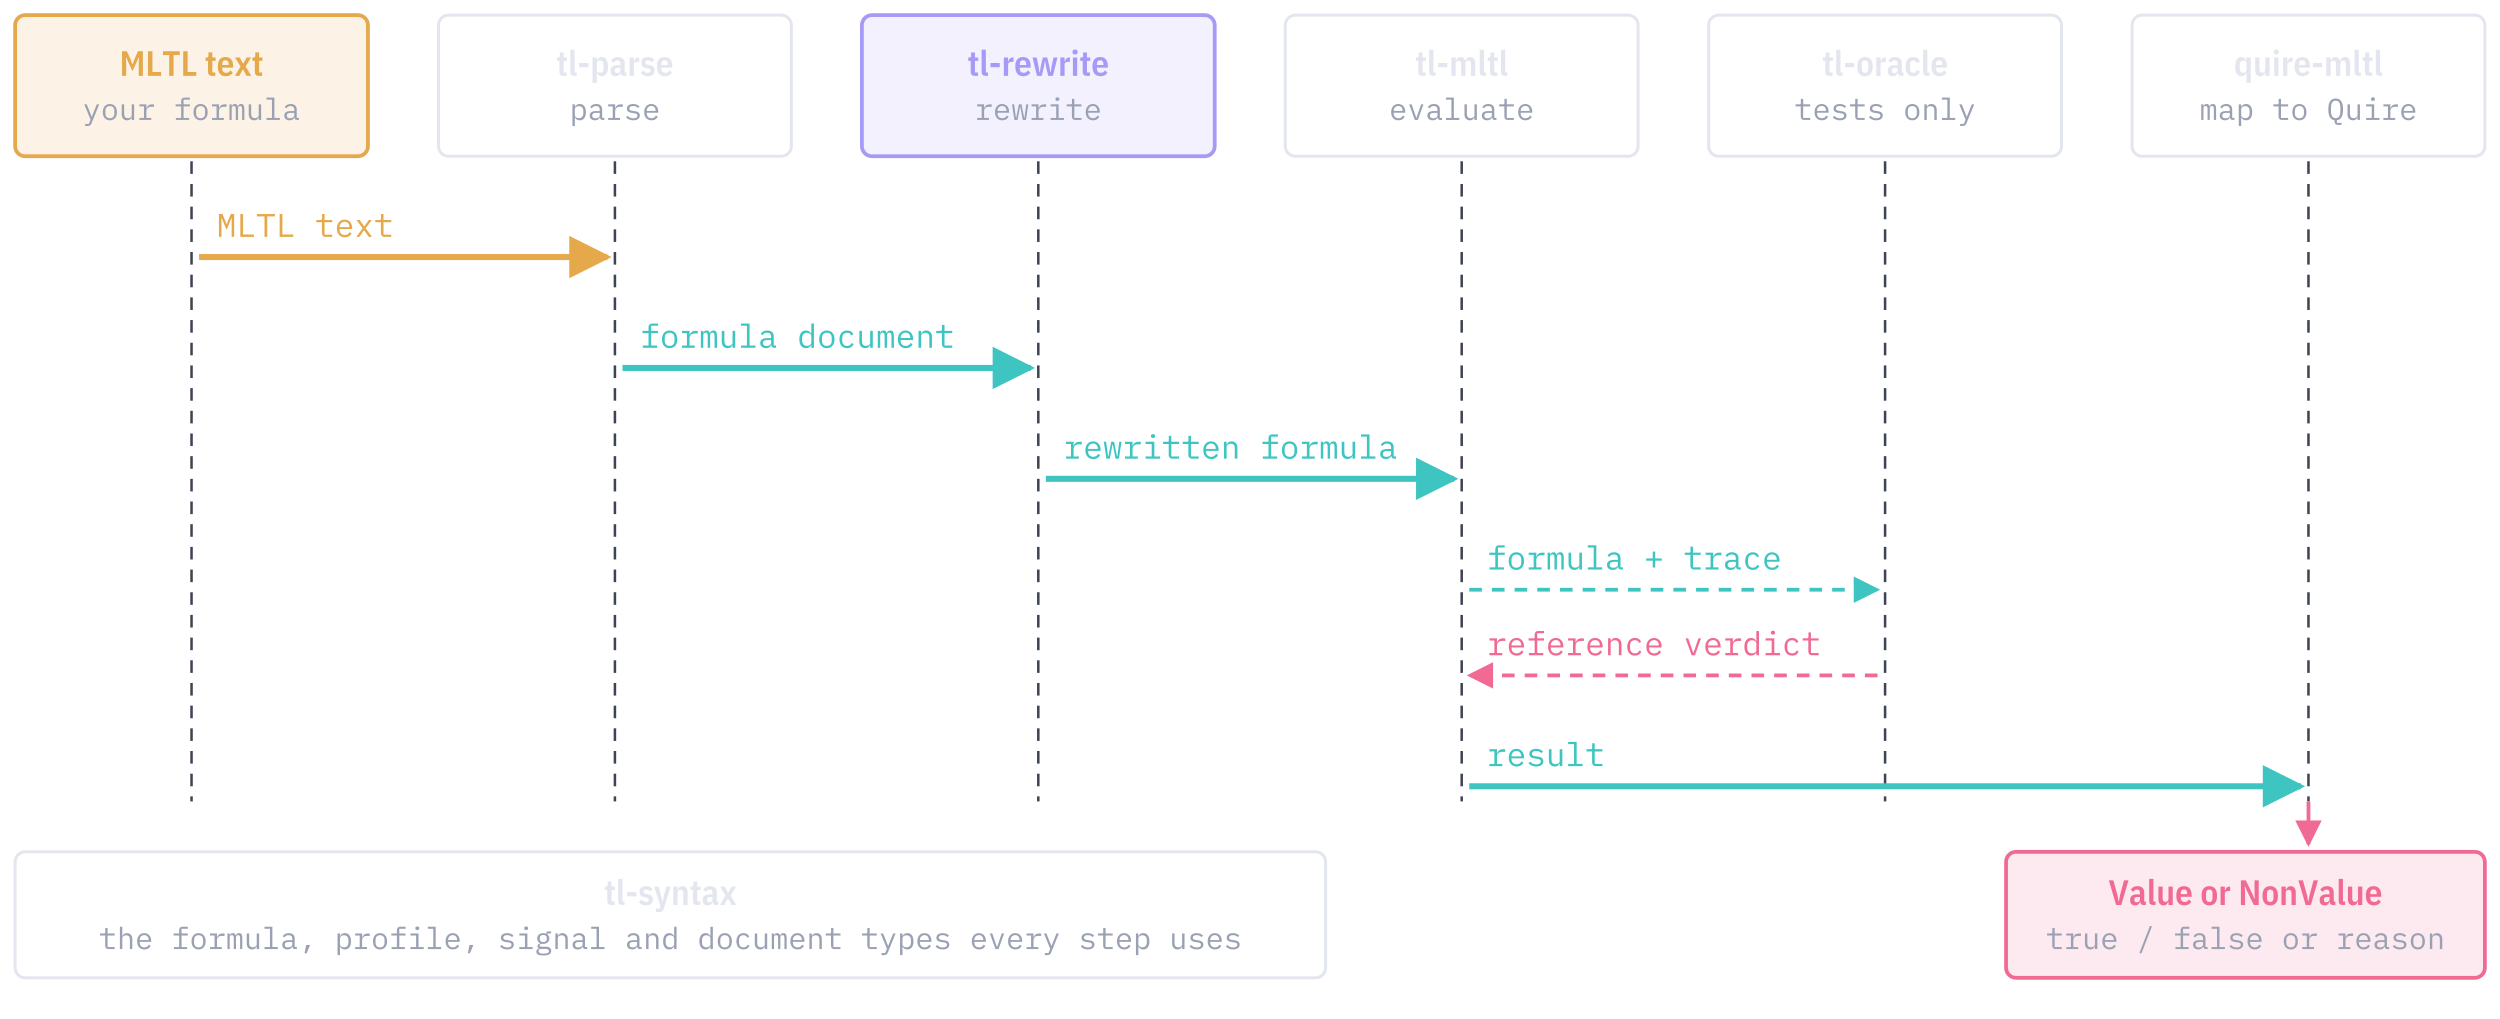
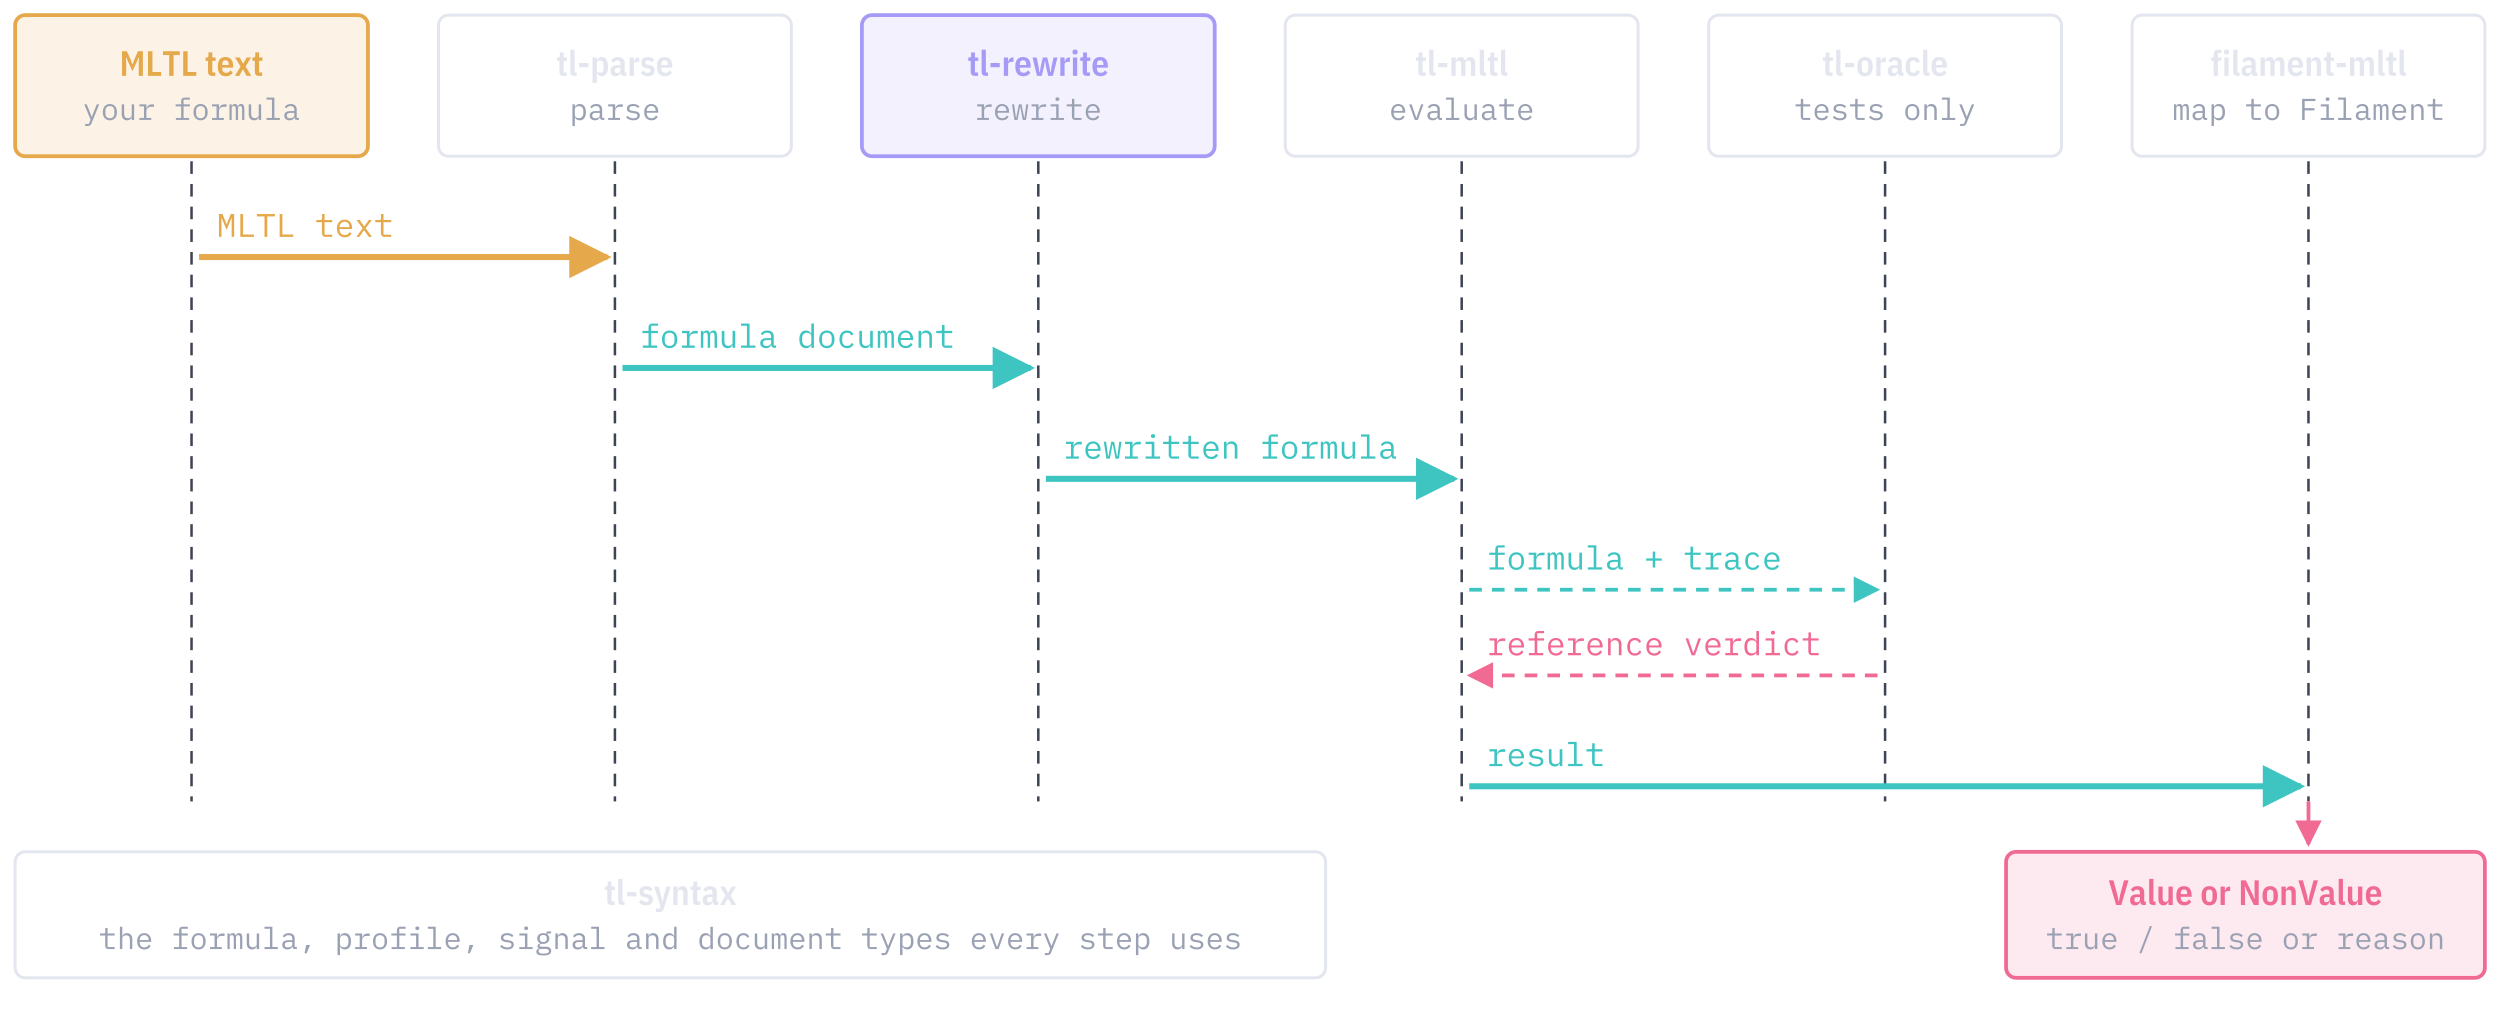
- <svg xmlns="http://www.w3.org/2000/svg" width="992" height="404" viewBox="-6 -6 992 404" role="img" aria-label="A formula moves from text to a Quire outcome. tl-parse turns MLTL text into a formula document, tl-rewrite returns a rewritten document, and tl-mltl evaluates it against a trace. In tests, tl-oracle evaluates the same formula and trace independently and the verdicts are compared. quire-mltl maps the result to a Boolean Value or a typed NonValue reason. All documents use the vocabulary of tl-syntax.">
+ <svg xmlns="http://www.w3.org/2000/svg" width="992" height="404" viewBox="-6 -6 992 404" role="img" aria-label="A formula moves from text to a Filament outcome. tl-parse turns MLTL text into a formula document, tl-rewrite returns a rewritten document, and tl-mltl evaluates it against a trace. In tests, tl-oracle evaluates the same formula and trace independently and the verdicts are compared. filament-mltl maps the result to a Boolean Value or a typed NonValue reason. All documents use the vocabulary of tl-syntax.">
  <defs>
+     <path id="mono_F" d="M90 0V698H530V625H174V390H500V317H174V0Z" />
    <path id="mono_L" d="M120 0V698H204V73H535V0Z" />
    <path id="mono_M" d="M455 350V571H447L300 212L153 571H145V350V0H68V698H176L299 390H305L428 698H532V0H455Z" />
-     <path id="mono_Q" d="M491 -164H374Q315 -164 288 -131Q260 -98 260 -46V-9Q207 -2 168 26Q130 53 105 98Q80 144 68 208Q56 271 56 349Q56 434 70 502Q84 569 114 615Q144 661 190 686Q236 710 300 710Q364 710 410 686Q456 661 486 615Q516 569 530 502Q544 434 544 349Q544 192 495 98Q446 5 340 -9V-96H491ZM300 61Q342 61 371 78Q400 94 419 124Q438 154 446 196Q455 239 455 292V406Q455 458 446 501Q438 544 419 574Q400 604 371 620Q342 637 300 637Q258 637 229 620Q200 604 181 574Q162 544 154 501Q145 458 145 406V292Q145 239 154 196Q162 154 181 124Q200 94 229 78Q258 61 300 61Z" />
    <path id="mono_T" d="M342 625V0H258V625H25V698H575V625Z" />
    <path id="mono_a" d="M495 0Q448 0 428 24Q408 48 403 84H398Q381 39 344 14Q306 -12 243 -12Q162 -12 114 30Q66 72 66 145Q66 217 118 256Q171 295 288 295H398V346Q398 403 366 432Q334 460 275 460Q223 460 190 440Q157 419 137 384L83 424Q93 444 110 463Q127 482 152 496Q177 511 209 520Q241 528 280 528Q371 528 424 482Q478 436 478 354V70H550V0ZM257 55Q288 55 314 62Q339 70 358 82Q377 95 388 112Q398 130 398 150V235H288Q216 235 183 215Q150 195 150 157V136Q150 96 178 76Q207 55 257 55Z" />
    <path id="mono_c" d="M318 -12Q262 -12 218 8Q175 27 145 62Q115 97 100 147Q84 197 84 258Q84 319 100 369Q116 419 146 454Q176 490 219 509Q262 528 317 528Q392 528 439 495Q486 462 508 409L444 375Q430 415 398 437Q365 459 317 459Q282 459 254 448Q227 436 208 415Q189 394 180 365Q170 336 170 302V214Q170 180 180 151Q189 122 208 101Q227 80 255 68Q283 57 319 57Q371 57 405 81Q439 105 459 147L516 108Q493 56 444 22Q396 -12 318 -12Z" />
    <path id="mono_comma" d="M257 136H386L271 -141H204Z" />
    <path id="mono_d" d="M425 84H421Q371 -12 262 -12Q167 -12 114 59Q60 130 60 258Q60 386 114 457Q167 528 262 528Q371 528 421 432H425V740H505V0H425ZM293 59Q320 59 344 66Q368 73 386 86Q404 100 414 120Q425 139 425 165V351Q425 377 414 396Q404 416 386 430Q368 443 344 450Q320 457 293 457Q223 457 184 414Q146 372 146 302V214Q146 144 184 102Q223 59 293 59Z" />
    <path id="mono_e" d="M309 -12Q253 -12 208 7Q164 26 132 62Q101 97 84 146Q67 196 67 257Q67 319 84 369Q102 419 133 454Q164 490 208 509Q251 528 304 528Q356 528 398 509Q441 490 471 456Q501 423 517 377Q533 331 533 276V238H151V214Q151 180 162 151Q173 122 194 101Q214 80 244 68Q273 57 309 57Q361 57 399 81Q437 105 457 147L516 107Q493 55 440 22Q386 -12 309 -12ZM304 462Q271 462 243 450Q215 438 194 417Q174 396 162 368Q151 339 151 305V298H447V309Q447 343 436 371Q426 399 408 420Q389 440 362 451Q336 462 304 462Z" />
    <path id="mono_f" d="M83 68H257V448H73V516H257V622Q257 674 284 707Q312 740 371 740H544V672H337V516H544V448H337V68H521V0H83Z" />
    <path id="mono_g" d="M561 -59Q561 -137 496 -174Q431 -212 301 -212Q176 -212 122 -179Q67 -146 67 -84Q67 -42 89 -19Q111 4 151 15V27Q129 38 117 55Q105 72 105 98Q105 138 132 158Q158 178 198 188V192Q150 213 124 254Q97 295 97 350Q97 389 111 422Q125 455 152 478Q178 502 215 515Q252 528 297 528Q355 528 399 507V516Q399 546 413 566Q427 586 461 586H556V516H440V481Q468 457 483 424Q498 391 498 350Q498 311 484 278Q469 245 443 222Q417 198 380 185Q342 172 297 172Q284 172 272 173Q260 174 248 176Q236 174 223 170Q210 165 199 158Q188 150 181 140Q174 130 174 117Q174 94 197 86Q220 79 257 79H371Q471 79 516 42Q561 4 561 -59ZM486 -63Q486 -32 461 -14Q436 5 374 5H195Q143 -16 143 -65Q143 -99 170 -124Q197 -148 260 -148H338Q408 -148 447 -126Q486 -105 486 -63ZM297 234Q357 234 386 262Q414 290 414 336V365Q414 411 386 438Q357 466 297 466Q237 466 209 438Q181 411 181 365V336Q181 290 209 262Q237 234 297 234Z" />
    <path id="mono_h" d="M98 740H178V432H182Q190 451 202 468Q214 486 232 499Q249 512 273 520Q297 528 329 528Q410 528 459 476Q508 425 508 331V0H428V317Q428 388 397 422Q366 457 306 457Q282 457 259 451Q236 445 218 433Q200 421 189 402Q178 383 178 358V0H98Z" />
    <path id="mono_i" d="M332 630Q297 630 283 644Q269 659 269 681V697Q269 719 283 734Q297 748 332 748Q367 748 381 734Q395 719 395 697V681Q395 659 381 644Q367 630 332 630ZM106 68H292V448H106V516H372V68H546V0H106Z" />
    <path id="mono_l" d="M80 68H260V672H80V740H340V68H520V0H80Z" />
    <path id="mono_m" d="M54 0V516H128V456H132Q144 486 166 507Q188 528 231 528Q276 528 298 506Q320 483 325 447H328Q342 482 368 505Q394 528 440 528Q503 528 524 484Q546 440 546 358V0H472V345Q472 411 458 436Q445 462 409 462Q377 462 357 442Q337 421 337 379V0H263V345Q263 411 250 436Q236 462 201 462Q169 462 148 442Q128 421 128 379V0Z" />
    <path id="mono_n" d="M98 0V516H178V432H182Q190 451 202 468Q214 486 232 499Q249 512 273 520Q297 528 329 528Q410 528 459 476Q508 425 508 331V0H428V317Q428 388 397 422Q366 457 306 457Q282 457 259 451Q236 445 218 433Q200 421 189 402Q178 383 178 358V0Z" />
    <path id="mono_o" d="M300 -12Q246 -12 202 7Q159 26 128 62Q98 97 82 146Q66 196 66 258Q66 319 82 369Q98 419 128 454Q159 490 202 509Q246 528 300 528Q354 528 398 509Q441 490 472 454Q502 419 518 369Q534 319 534 258Q534 196 518 146Q502 97 472 62Q441 26 398 7Q354 -12 300 -12ZM300 57Q367 57 408 97Q449 137 449 221V295Q449 379 408 419Q367 459 300 459Q233 459 192 419Q151 379 151 295V221Q151 137 192 97Q233 57 300 57Z" />
    <path id="mono_p" d="M95 516H175V432H179Q229 528 338 528Q433 528 486 457Q540 386 540 258Q540 130 486 59Q433 -12 338 -12Q229 -12 179 84H175V-200H95ZM307 59Q377 59 416 102Q454 144 454 214V302Q454 372 416 414Q377 457 307 457Q280 457 256 450Q232 443 214 430Q196 416 186 396Q175 377 175 351V165Q175 139 186 120Q196 100 214 86Q232 73 256 66Q280 59 307 59Z" />
    <path id="mono_plus" d="M262 62V271H62V339H262V548H338V339H538V271H338V62Z" />
    <path id="mono_r" d="M77 68H228V448H77V516H308V386H313Q329 447 374 482Q418 516 487 516H559V436H462Q393 436 350 396Q308 356 308 291V68H469V0H77Z" />
    <path id="mono_s" d="M306 -12Q225 -12 166 16Q108 43 67 89L121 136Q158 97 202 76Q246 55 308 55Q368 55 406 76Q445 98 445 144Q445 164 438 178Q430 191 417 199Q404 207 388 212Q372 216 354 219L273 231Q246 235 214 242Q183 249 157 264Q131 280 114 306Q96 332 96 374Q96 413 112 442Q127 470 155 490Q183 509 221 518Q259 528 304 528Q374 528 426 506Q477 484 514 445L462 396Q453 407 440 418Q426 430 406 440Q387 449 361 455Q335 461 301 461Q240 461 208 440Q175 419 175 379Q175 359 182 346Q190 332 203 324Q216 316 232 312Q249 307 266 304L347 292Q375 288 406 281Q437 274 463 258Q489 243 506 217Q524 191 524 149Q524 72 464 30Q405 -12 306 -12Z" />
    <path id="mono_slash" d="M90 -138 438 760H510L162 -138Z" />
    <path id="mono_t" d="M325 0Q266 0 238 33Q211 66 211 118V448H39V516H167Q193 516 204 526Q214 537 214 563V698H291V516H526V448H291V68H526V0Z" />
    <path id="mono_u" d="M422 84H418Q410 65 398 48Q386 30 368 17Q351 4 327 -4Q303 -12 271 -12Q190 -12 141 40Q92 91 92 185V516H172V199Q172 128 203 94Q234 59 294 59Q318 59 341 65Q364 71 382 83Q400 95 411 114Q422 132 422 158V516H502V0H422Z" />
    <path id="mono_v" d="M249 0 64 516H145L219 300L299 67H303L383 300L457 516H536L351 0Z" />
    <path id="mono_w" d="M30 516H101L160 70H169L257 516H345L433 70H442L501 516H570L491 0H387L305 432H297L213 0H109Z" />
    <path id="mono_x" d="M61 0 253 262 66 516H162L240 407L302 321H306L366 407L443 516H535L346 263L540 0H444L357 121L298 203H294L237 121L153 0Z" />
    <path id="mono_y" d="M467 516H547L291 -113Q282 -135 271 -152Q260 -168 245 -178Q230 -189 209 -194Q188 -200 159 -200H83V-132H203L261 10L53 516H135L222 300L299 104H303L380 300Z" />
    <path id="title_L" d="M73 0V698H198V109H443V0Z" />
    <path id="title_M" d="M546 398 554 516H540L494 402L368 133L243 402L197 515H183L191 398V0H73V698H210L314 471L365 328H374L425 471L527 698H664V0H546Z" />
    <path id="title_N" d="M246 397 197 518H183L191 393V0H73V698H212L405 301L454 180H468L460 305V698H578V0H439Z" />
    <path id="title_T" d="M324 589V0H199V589H24V698H500V589Z" />
    <path id="title_V" d="M219 0 14 698H143L261 266L287 112H301L327 266L444 698H569L367 0Z" />
    <path id="title_a" d="M406 0Q325 0 321 89H309Q299 41 264 14Q229 -12 177 -12Q105 -12 69 28Q33 68 33 140Q33 222 84 262Q135 302 231 302H312V347Q312 393 292 415Q273 437 228 437Q191 437 166 420Q141 402 122 370L51 434Q80 479 124 506Q169 534 238 534Q433 534 433 350V97H479V0ZM223 77Q260 77 286 98Q312 120 312 158V227H239Q155 227 155 162V140Q155 107 173 92Q191 77 223 77Z" />
    <path id="title_c" d="M251 -12Q145 -12 90 54Q34 120 34 261Q34 402 90 468Q145 534 251 534Q328 534 374 499Q419 464 439 403L340 359Q332 397 312 416Q291 436 251 436Q161 436 161 328V194Q161 86 251 86Q293 86 315 106Q337 126 348 168L442 123Q396 -12 251 -12Z" />
    <path id="title_e" d="M263 -12Q212 -12 170 4Q127 21 97 54Q67 88 50 140Q34 191 34 261Q34 402 90 468Q147 534 252 534Q357 534 414 468Q470 402 470 261V232H161V198Q161 146 190 116Q219 86 270 86Q313 86 342 104Q372 123 393 158L459 89Q430 43 381 16Q332 -12 263 -12ZM252 441Q161 441 161 333V307H343V333Q343 441 252 441Z" />
+     <path id="title_f" d="M91 425H22V522H91V603Q91 674 122 707Q154 740 220 740H308V643H212V522H308V425H212V0H91Z" />
    <path id="title_hyphen" d="M50 245V365H312V245Z" />
    <path id="title_i" d="M126 604Q88 604 71 620Q54 637 54 665V685Q54 713 71 730Q88 746 126 746Q164 746 181 730Q198 713 198 685V665Q198 637 181 620Q164 604 126 604ZM66 522H187V0H66Z" />
    <path id="title_l" d="M184 0Q121 0 94 28Q66 56 66 116V740H187V97H247V0Z" />
    <path id="title_m" d="M66 0V522H187V435H201Q232 534 324 534Q422 534 451 431H463Q480 484 516 509Q551 534 602 534Q668 534 705 486Q742 439 742 351V0H621V330Q621 432 548 432Q513 432 488 410Q464 389 464 350V0H343V330Q343 384 325 408Q307 432 271 432Q236 432 212 410Q187 389 187 350V0Z" />
    <path id="title_n" d="M66 0V522H187V435H201Q232 534 326 534Q396 534 434 486Q472 439 472 351V0H351V330Q351 432 275 432Q238 432 212 410Q187 389 187 350V0Z" />
    <path id="title_o" d="M253 -12Q149 -12 92 54Q34 120 34 261Q34 402 92 468Q149 534 253 534Q357 534 414 468Q472 402 472 261Q472 120 414 54Q357 -12 253 -12ZM253 86Q345 86 345 194V328Q345 436 253 436Q161 436 161 328V194Q161 86 253 86Z" />
    <path id="title_p" d="M66 522H187V436H201Q212 480 246 507Q279 534 324 534Q416 534 460 464Q504 395 504 261Q504 127 460 58Q416 -12 324 -12Q279 -12 246 15Q212 42 201 86H187V-200H66ZM278 88Q325 88 351 117Q377 146 377 199V323Q377 376 351 405Q325 434 278 434Q237 434 212 414Q187 393 187 356V166Q187 129 212 108Q237 88 278 88Z" />
-     <path id="title_q" d="M357 86H343Q332 42 298 15Q265 -12 220 -12Q128 -12 84 58Q40 127 40 261Q40 395 84 464Q128 534 220 534Q265 534 298 507Q332 480 343 436H357V522H478V-200H357ZM266 88Q307 88 332 108Q357 129 357 166V356Q357 393 332 414Q307 434 266 434Q219 434 193 405Q167 376 167 323V199Q167 146 193 117Q219 88 266 88Z" />
    <path id="title_r" d="M66 0V522H187V415H201Q210 467 238 494Q267 522 313 522H339V398H299Q242 398 214 380Q187 362 187 317V0Z" />
    <path id="title_s" d="M224 -12Q159 -12 110 12Q61 35 24 82L98 154Q123 119 154 101Q185 83 226 83Q302 83 302 147Q302 172 290 186Q277 201 247 206L198 215Q116 230 79 266Q42 302 42 371Q42 453 90 494Q138 534 226 534Q287 534 332 514Q376 494 409 455L338 384Q318 409 290 424Q261 439 226 439Q156 439 156 376Q156 350 170 336Q184 323 214 318L264 309Q346 294 382 258Q417 223 417 159Q417 78 367 33Q317 -12 224 -12Z" />
    <path id="title_t" d="M210 0Q147 0 119 28Q91 56 91 117V425H22V522H58Q84 522 94 534Q103 546 103 572V664H212V522H306V425H212V97H298V0Z" />
    <path id="title_u" d="M346 88H332Q302 -12 205 -12Q135 -12 98 36Q60 83 60 172V522H181V192Q181 89 257 89Q294 89 320 111Q346 133 346 172V522H467V0H346Z" />
    <path id="title_w" d="M16 522H135L186 278L211 110H223L253 278L311 522H433L492 278L522 110H534L559 278L612 522H724L597 0H461L400 254L377 409H364L340 254L279 0H143Z" />
    <path id="title_x" d="M15 0 173 267 17 522H149L242 354H255L348 522H472L318 264L478 0H345L249 176H236L138 0Z" />
    <path id="title_y" d="M353 522H474L275 -109Q258 -162 227 -181Q196 -200 140 -200H58V-103H161L182 -29L8 522H131L209 240L237 103H249L277 241Z" />
    <marker id="ah-code" viewBox="0 0 10 10" refX="9" refY="5" markerWidth="7" markerHeight="7" orient="auto-start-reverse">
      <path d="M0,0 L10,5 L0,10 z" fill="#e5a94b" />
    </marker>
    <marker id="ah-evidence" viewBox="0 0 10 10" refX="9" refY="5" markerWidth="7" markerHeight="7" orient="auto-start-reverse">
      <path d="M0,0 L10,5 L0,10 z" fill="#f06a93" />
    </marker>
    <marker id="ah-model" viewBox="0 0 10 10" refX="9" refY="5" markerWidth="7" markerHeight="7" orient="auto-start-reverse">
      <path d="M0,0 L10,5 L0,10 z" fill="#3ec5c1" />
    </marker>
  </defs>
  <rect x="0" y="0" width="140" height="56" rx="4" stroke="#e5a94b" stroke-width="1.5" fill="#e5a94b" fill-opacity="0.14" />
  <g fill="#e5a94b" transform="translate(41.4,24.1) scale(0.014,-0.014)">
    <use href="#title_M" x="0" />
    <use href="#title_L" x="737" />
    <use href="#title_T" x="1210" />
    <use href="#title_L" x="1734" />
    <use href="#title_t" x="2419" />
    <use href="#title_e" x="2753" />
    <use href="#title_x" x="3258" />
    <use href="#title_t" x="3746" />
  </g>
  <g fill="#9aa1b3" transform="translate(26.8,41.6) scale(0.012,-0.012)">
    <use href="#mono_y" x="0" />
    <use href="#mono_o" x="600" />
    <use href="#mono_u" x="1200" />
    <use href="#mono_r" x="1800" />
    <use href="#mono_f" x="3000" />
    <use href="#mono_o" x="3600" />
    <use href="#mono_r" x="4200" />
    <use href="#mono_m" x="4800" />
    <use href="#mono_u" x="5400" />
    <use href="#mono_l" x="6000" />
    <use href="#mono_a" x="6600" />
  </g>
  <path d="M70,58 L70,312" fill="none" stroke="#3d4453" stroke-width="1.0" stroke-dasharray="5 4" />
  <rect x="168" y="0" width="140" height="56" rx="4" stroke="#e3e6ee" stroke-width="1.2" fill="none" />
  <g fill="#e3e6ee" transform="translate(214.7,24.1) scale(0.014,-0.014)">
    <use href="#title_t" x="0" />
    <use href="#title_l" x="334" />
    <use href="#title_hyphen" x="602" />
    <use href="#title_p" x="964" />
    <use href="#title_a" x="1508" />
    <use href="#title_r" x="2015" />
    <use href="#title_s" x="2372" />
    <use href="#title_e" x="2821" />
  </g>
  <g fill="#9aa1b3" transform="translate(220,41.6) scale(0.012,-0.012)">
    <use href="#mono_p" x="0" />
    <use href="#mono_a" x="600" />
    <use href="#mono_r" x="1200" />
    <use href="#mono_s" x="1800" />
    <use href="#mono_e" x="2400" />
  </g>
  <path d="M238,58 L238,312" fill="none" stroke="#3d4453" stroke-width="1.0" stroke-dasharray="5 4" />
  <rect x="336" y="0" width="140" height="56" rx="4" stroke="#a59bf7" stroke-width="1.5" fill="#a59bf7" fill-opacity="0.14" />
  <g fill="#a59bf7" transform="translate(377.9,24.1) scale(0.014,-0.014)">
    <use href="#title_t" x="0" />
    <use href="#title_l" x="334" />
    <use href="#title_hyphen" x="602" />
    <use href="#title_r" x="964" />
    <use href="#title_e" x="1321" />
    <use href="#title_w" x="1826" />
    <use href="#title_r" x="2565" />
    <use href="#title_i" x="2922" />
    <use href="#title_t" x="3174" />
    <use href="#title_e" x="3508" />
  </g>
  <g fill="#9aa1b3" transform="translate(380.8,41.6) scale(0.012,-0.012)">
    <use href="#mono_r" x="0" />
    <use href="#mono_e" x="600" />
    <use href="#mono_w" x="1200" />
    <use href="#mono_r" x="1800" />
    <use href="#mono_i" x="2400" />
    <use href="#mono_t" x="3000" />
    <use href="#mono_e" x="3600" />
  </g>
  <path d="M406,58 L406,312" fill="none" stroke="#3d4453" stroke-width="1.0" stroke-dasharray="5 4" />
  <rect x="504" y="0" width="140" height="56" rx="4" stroke="#e3e6ee" stroke-width="1.2" fill="none" />
  <g fill="#e3e6ee" transform="translate(555.5,24.1) scale(0.014,-0.014)">
    <use href="#title_t" x="0" />
    <use href="#title_l" x="334" />
    <use href="#title_hyphen" x="602" />
    <use href="#title_m" x="964" />
    <use href="#title_l" x="1766" />
    <use href="#title_t" x="2034" />
    <use href="#title_l" x="2368" />
  </g>
  <g fill="#9aa1b3" transform="translate(545.2,41.6) scale(0.012,-0.012)">
    <use href="#mono_e" x="0" />
    <use href="#mono_v" x="600" />
    <use href="#mono_a" x="1200" />
    <use href="#mono_l" x="1800" />
    <use href="#mono_u" x="2400" />
    <use href="#mono_a" x="3000" />
    <use href="#mono_t" x="3600" />
    <use href="#mono_e" x="4200" />
  </g>
  <path d="M574,58 L574,312" fill="none" stroke="#3d4453" stroke-width="1.0" stroke-dasharray="5 4" />
  <rect x="672" y="0" width="140" height="56" rx="4" stroke="#e3e6ee" stroke-width="1.2" fill="none" />
  <g fill="#e3e6ee" transform="translate(717,24.1) scale(0.014,-0.014)">
    <use href="#title_t" x="0" />
    <use href="#title_l" x="334" />
    <use href="#title_hyphen" x="602" />
    <use href="#title_o" x="964" />
    <use href="#title_r" x="1470" />
    <use href="#title_a" x="1827" />
    <use href="#title_c" x="2334" />
    <use href="#title_l" x="2798" />
    <use href="#title_e" x="3066" />
  </g>
  <g fill="#9aa1b3" transform="translate(706,41.6) scale(0.012,-0.012)">
    <use href="#mono_t" x="0" />
    <use href="#mono_e" x="600" />
    <use href="#mono_s" x="1200" />
    <use href="#mono_t" x="1800" />
    <use href="#mono_s" x="2400" />
    <use href="#mono_o" x="3600" />
    <use href="#mono_n" x="4200" />
    <use href="#mono_l" x="4800" />
    <use href="#mono_y" x="5400" />
  </g>
  <path d="M742,58 L742,312" fill="none" stroke="#3d4453" stroke-width="1.0" stroke-dasharray="5 4" />
  <rect x="840" y="0" width="140" height="56" rx="4" stroke="#e3e6ee" stroke-width="1.2" fill="none" />
-   <g fill="#e3e6ee" transform="translate(880.4,24.1) scale(0.014,-0.014)">
-     <use href="#title_q" x="0" />
-     <use href="#title_u" x="544" />
-     <use href="#title_i" x="1077" />
-     <use href="#title_r" x="1329" />
-     <use href="#title_e" x="1686" />
-     <use href="#title_hyphen" x="2191" />
-     <use href="#title_m" x="2553" />
-     <use href="#title_l" x="3355" />
-     <use href="#title_t" x="3623" />
-     <use href="#title_l" x="3957" />
-   </g>
-   <g fill="#9aa1b3" transform="translate(866.8,41.6) scale(0.012,-0.012)">
+   <g fill="#e3e6ee" transform="translate(871.1,24.1) scale(0.014,-0.014)">
+     <use href="#title_f" x="0" />
+     <use href="#title_i" x="328" />
+     <use href="#title_l" x="580" />
+     <use href="#title_a" x="848" />
+     <use href="#title_m" x="1355" />
+     <use href="#title_e" x="2157" />
+     <use href="#title_n" x="2662" />
+     <use href="#title_t" x="3194" />
+     <use href="#title_hyphen" x="3528" />
+     <use href="#title_m" x="3890" />
+     <use href="#title_l" x="4692" />
+     <use href="#title_t" x="4960" />
+     <use href="#title_l" x="5294" />
+   </g>
+   <g fill="#9aa1b3" transform="translate(856,41.6) scale(0.012,-0.012)">
    <use href="#mono_m" x="0" />
    <use href="#mono_a" x="600" />
    <use href="#mono_p" x="1200" />
    <use href="#mono_t" x="2400" />
    <use href="#mono_o" x="3000" />
-     <use href="#mono_Q" x="4200" />
-     <use href="#mono_u" x="4800" />
-     <use href="#mono_i" x="5400" />
-     <use href="#mono_r" x="6000" />
-     <use href="#mono_e" x="6600" />
+     <use href="#mono_F" x="4200" />
+     <use href="#mono_i" x="4800" />
+     <use href="#mono_l" x="5400" />
+     <use href="#mono_a" x="6000" />
+     <use href="#mono_m" x="6600" />
+     <use href="#mono_e" x="7200" />
+     <use href="#mono_n" x="7800" />
+     <use href="#mono_t" x="8400" />
  </g>
  <path d="M910,58 L910,312" fill="none" stroke="#3d4453" stroke-width="1.0" stroke-dasharray="5 4" />
  <path d="M73,96 L235,96" fill="none" stroke="#e5a94b" stroke-width="2.4" marker-end="url(#ah-code)" />
  <g fill="#e5a94b" transform="translate(80,88) scale(0.013,-0.013)">
    <use href="#mono_M" x="0" />
    <use href="#mono_L" x="600" />
    <use href="#mono_T" x="1200" />
    <use href="#mono_L" x="1800" />
    <use href="#mono_t" x="3000" />
    <use href="#mono_e" x="3600" />
    <use href="#mono_x" x="4200" />
    <use href="#mono_t" x="4800" />
  </g>
  <path d="M241,140 L403,140" fill="none" stroke="#3ec5c1" stroke-width="2.4" marker-end="url(#ah-model)" />
  <g fill="#3ec5c1" transform="translate(248,132) scale(0.013,-0.013)">
    <use href="#mono_f" x="0" />
    <use href="#mono_o" x="600" />
    <use href="#mono_r" x="1200" />
    <use href="#mono_m" x="1800" />
    <use href="#mono_u" x="2400" />
    <use href="#mono_l" x="3000" />
    <use href="#mono_a" x="3600" />
    <use href="#mono_d" x="4800" />
    <use href="#mono_o" x="5400" />
    <use href="#mono_c" x="6000" />
    <use href="#mono_u" x="6600" />
    <use href="#mono_m" x="7200" />
    <use href="#mono_e" x="7800" />
    <use href="#mono_n" x="8400" />
    <use href="#mono_t" x="9000" />
  </g>
  <path d="M409,184 L571,184" fill="none" stroke="#3ec5c1" stroke-width="2.4" marker-end="url(#ah-model)" />
  <g fill="#3ec5c1" transform="translate(416,176) scale(0.013,-0.013)">
    <use href="#mono_r" x="0" />
    <use href="#mono_e" x="600" />
    <use href="#mono_w" x="1200" />
    <use href="#mono_r" x="1800" />
    <use href="#mono_i" x="2400" />
    <use href="#mono_t" x="3000" />
    <use href="#mono_t" x="3600" />
    <use href="#mono_e" x="4200" />
    <use href="#mono_n" x="4800" />
    <use href="#mono_f" x="6000" />
    <use href="#mono_o" x="6600" />
    <use href="#mono_r" x="7200" />
    <use href="#mono_m" x="7800" />
    <use href="#mono_u" x="8400" />
    <use href="#mono_l" x="9000" />
    <use href="#mono_a" x="9600" />
  </g>
  <path d="M577,228 L739,228" fill="none" stroke="#3ec5c1" stroke-width="1.5" stroke-dasharray="5 4" marker-end="url(#ah-model)" />
  <g fill="#3ec5c1" transform="translate(584,220) scale(0.013,-0.013)">
    <use href="#mono_f" x="0" />
    <use href="#mono_o" x="600" />
    <use href="#mono_r" x="1200" />
    <use href="#mono_m" x="1800" />
    <use href="#mono_u" x="2400" />
    <use href="#mono_l" x="3000" />
    <use href="#mono_a" x="3600" />
    <use href="#mono_plus" x="4800" />
    <use href="#mono_t" x="6000" />
    <use href="#mono_r" x="6600" />
    <use href="#mono_a" x="7200" />
    <use href="#mono_c" x="7800" />
    <use href="#mono_e" x="8400" />
  </g>
  <path d="M739,262 L577,262" fill="none" stroke="#f06a93" stroke-width="1.5" stroke-dasharray="5 4" marker-end="url(#ah-evidence)" />
  <g fill="#f06a93" transform="translate(584,254) scale(0.013,-0.013)">
    <use href="#mono_r" x="0" />
    <use href="#mono_e" x="600" />
    <use href="#mono_f" x="1200" />
    <use href="#mono_e" x="1800" />
    <use href="#mono_r" x="2400" />
    <use href="#mono_e" x="3000" />
    <use href="#mono_n" x="3600" />
    <use href="#mono_c" x="4200" />
    <use href="#mono_e" x="4800" />
    <use href="#mono_v" x="6000" />
    <use href="#mono_e" x="6600" />
    <use href="#mono_r" x="7200" />
    <use href="#mono_d" x="7800" />
    <use href="#mono_i" x="8400" />
    <use href="#mono_c" x="9000" />
    <use href="#mono_t" x="9600" />
  </g>
  <path d="M577,306 L907,306" fill="none" stroke="#3ec5c1" stroke-width="2.4" marker-end="url(#ah-model)" />
  <g fill="#3ec5c1" transform="translate(584,298) scale(0.013,-0.013)">
    <use href="#mono_r" x="0" />
    <use href="#mono_e" x="600" />
    <use href="#mono_s" x="1200" />
    <use href="#mono_u" x="1800" />
    <use href="#mono_l" x="2400" />
    <use href="#mono_t" x="3000" />
  </g>
  <rect x="790" y="332" width="190" height="50" rx="4" stroke="#f06a93" stroke-width="1.5" fill="#f06a93" fill-opacity="0.14" />
  <g fill="#f06a93" transform="translate(830.6,353.1) scale(0.014,-0.014)">
    <use href="#title_V" x="0" />
    <use href="#title_a" x="583" />
    <use href="#title_l" x="1090" />
    <use href="#title_u" x="1358" />
    <use href="#title_e" x="1891" />
    <use href="#title_o" x="2608" />
    <use href="#title_r" x="3114" />
    <use href="#title_N" x="3683" />
    <use href="#title_o" x="4334" />
    <use href="#title_n" x="4840" />
    <use href="#title_V" x="5372" />
    <use href="#title_a" x="5955" />
    <use href="#title_l" x="6462" />
    <use href="#title_u" x="6730" />
    <use href="#title_e" x="7263" />
  </g>
  <g fill="#9aa1b3" transform="translate(805.8,370.6) scale(0.012,-0.012)">
    <use href="#mono_t" x="0" />
    <use href="#mono_r" x="600" />
    <use href="#mono_u" x="1200" />
    <use href="#mono_e" x="1800" />
    <use href="#mono_slash" x="3000" />
    <use href="#mono_f" x="4200" />
    <use href="#mono_a" x="4800" />
    <use href="#mono_l" x="5400" />
    <use href="#mono_s" x="6000" />
    <use href="#mono_e" x="6600" />
    <use href="#mono_o" x="7800" />
    <use href="#mono_r" x="8400" />
    <use href="#mono_r" x="9600" />
    <use href="#mono_e" x="10200" />
    <use href="#mono_a" x="10800" />
    <use href="#mono_s" x="11400" />
    <use href="#mono_o" x="12000" />
    <use href="#mono_n" x="12600" />
  </g>
  <path d="M910,312 L910,329" fill="none" stroke="#f06a93" stroke-width="1.5" marker-end="url(#ah-evidence)" />
  <rect x="0" y="332" width="520" height="50" rx="4" stroke="#e3e6ee" stroke-width="1.2" fill="none" />
  <g fill="#e3e6ee" transform="translate(233.7,353.1) scale(0.014,-0.014)">
    <use href="#title_t" x="0" />
    <use href="#title_l" x="334" />
    <use href="#title_hyphen" x="602" />
    <use href="#title_s" x="964" />
    <use href="#title_y" x="1413" />
    <use href="#title_n" x="1896" />
    <use href="#title_t" x="2428" />
    <use href="#title_a" x="2762" />
    <use href="#title_x" x="3269" />
  </g>
  <g fill="#9aa1b3" transform="translate(33.2,370.6) scale(0.012,-0.012)">
    <use href="#mono_t" x="0" />
    <use href="#mono_h" x="600" />
    <use href="#mono_e" x="1200" />
    <use href="#mono_f" x="2400" />
    <use href="#mono_o" x="3000" />
    <use href="#mono_r" x="3600" />
    <use href="#mono_m" x="4200" />
    <use href="#mono_u" x="4800" />
    <use href="#mono_l" x="5400" />
    <use href="#mono_a" x="6000" />
    <use href="#mono_comma" x="6600" />
    <use href="#mono_p" x="7800" />
    <use href="#mono_r" x="8400" />
    <use href="#mono_o" x="9000" />
    <use href="#mono_f" x="9600" />
    <use href="#mono_i" x="10200" />
    <use href="#mono_l" x="10800" />
    <use href="#mono_e" x="11400" />
    <use href="#mono_comma" x="12000" />
    <use href="#mono_s" x="13200" />
    <use href="#mono_i" x="13800" />
    <use href="#mono_g" x="14400" />
    <use href="#mono_n" x="15000" />
    <use href="#mono_a" x="15600" />
    <use href="#mono_l" x="16200" />
    <use href="#mono_a" x="17400" />
    <use href="#mono_n" x="18000" />
    <use href="#mono_d" x="18600" />
    <use href="#mono_d" x="19800" />
    <use href="#mono_o" x="20400" />
    <use href="#mono_c" x="21000" />
    <use href="#mono_u" x="21600" />
    <use href="#mono_m" x="22200" />
    <use href="#mono_e" x="22800" />
    <use href="#mono_n" x="23400" />
    <use href="#mono_t" x="24000" />
    <use href="#mono_t" x="25200" />
    <use href="#mono_y" x="25800" />
    <use href="#mono_p" x="26400" />
    <use href="#mono_e" x="27000" />
    <use href="#mono_s" x="27600" />
    <use href="#mono_e" x="28800" />
    <use href="#mono_v" x="29400" />
    <use href="#mono_e" x="30000" />
    <use href="#mono_r" x="30600" />
    <use href="#mono_y" x="31200" />
    <use href="#mono_s" x="32400" />
    <use href="#mono_t" x="33000" />
    <use href="#mono_e" x="33600" />
    <use href="#mono_p" x="34200" />
    <use href="#mono_u" x="35400" />
    <use href="#mono_s" x="36000" />
    <use href="#mono_e" x="36600" />
    <use href="#mono_s" x="37200" />
  </g>
</svg>
